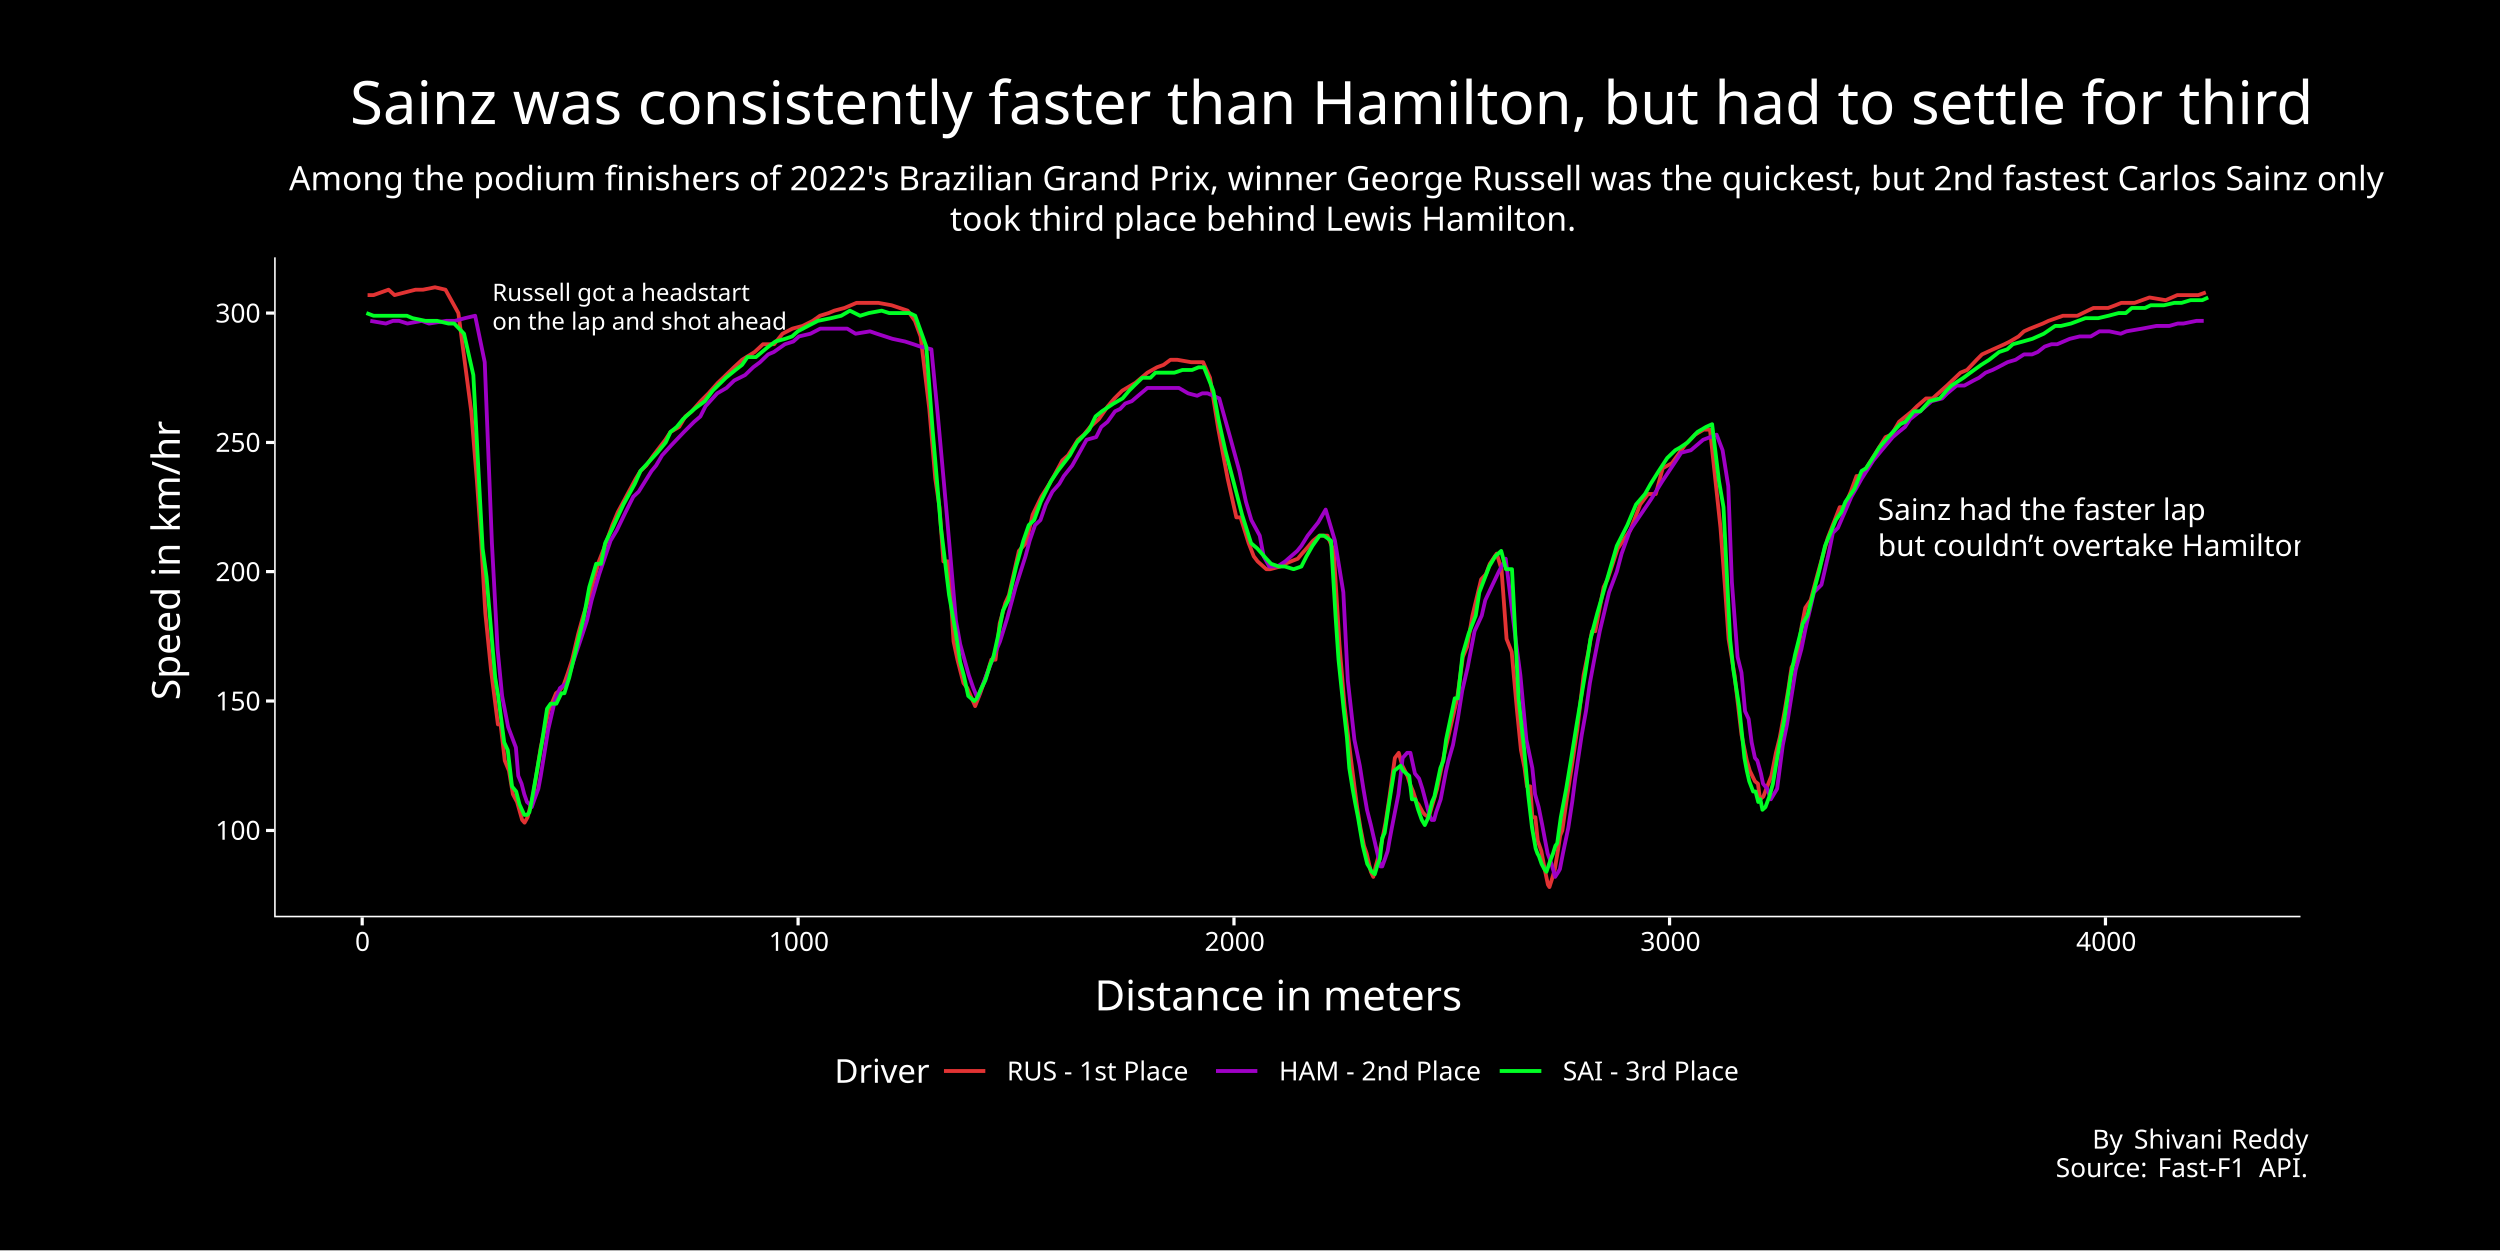
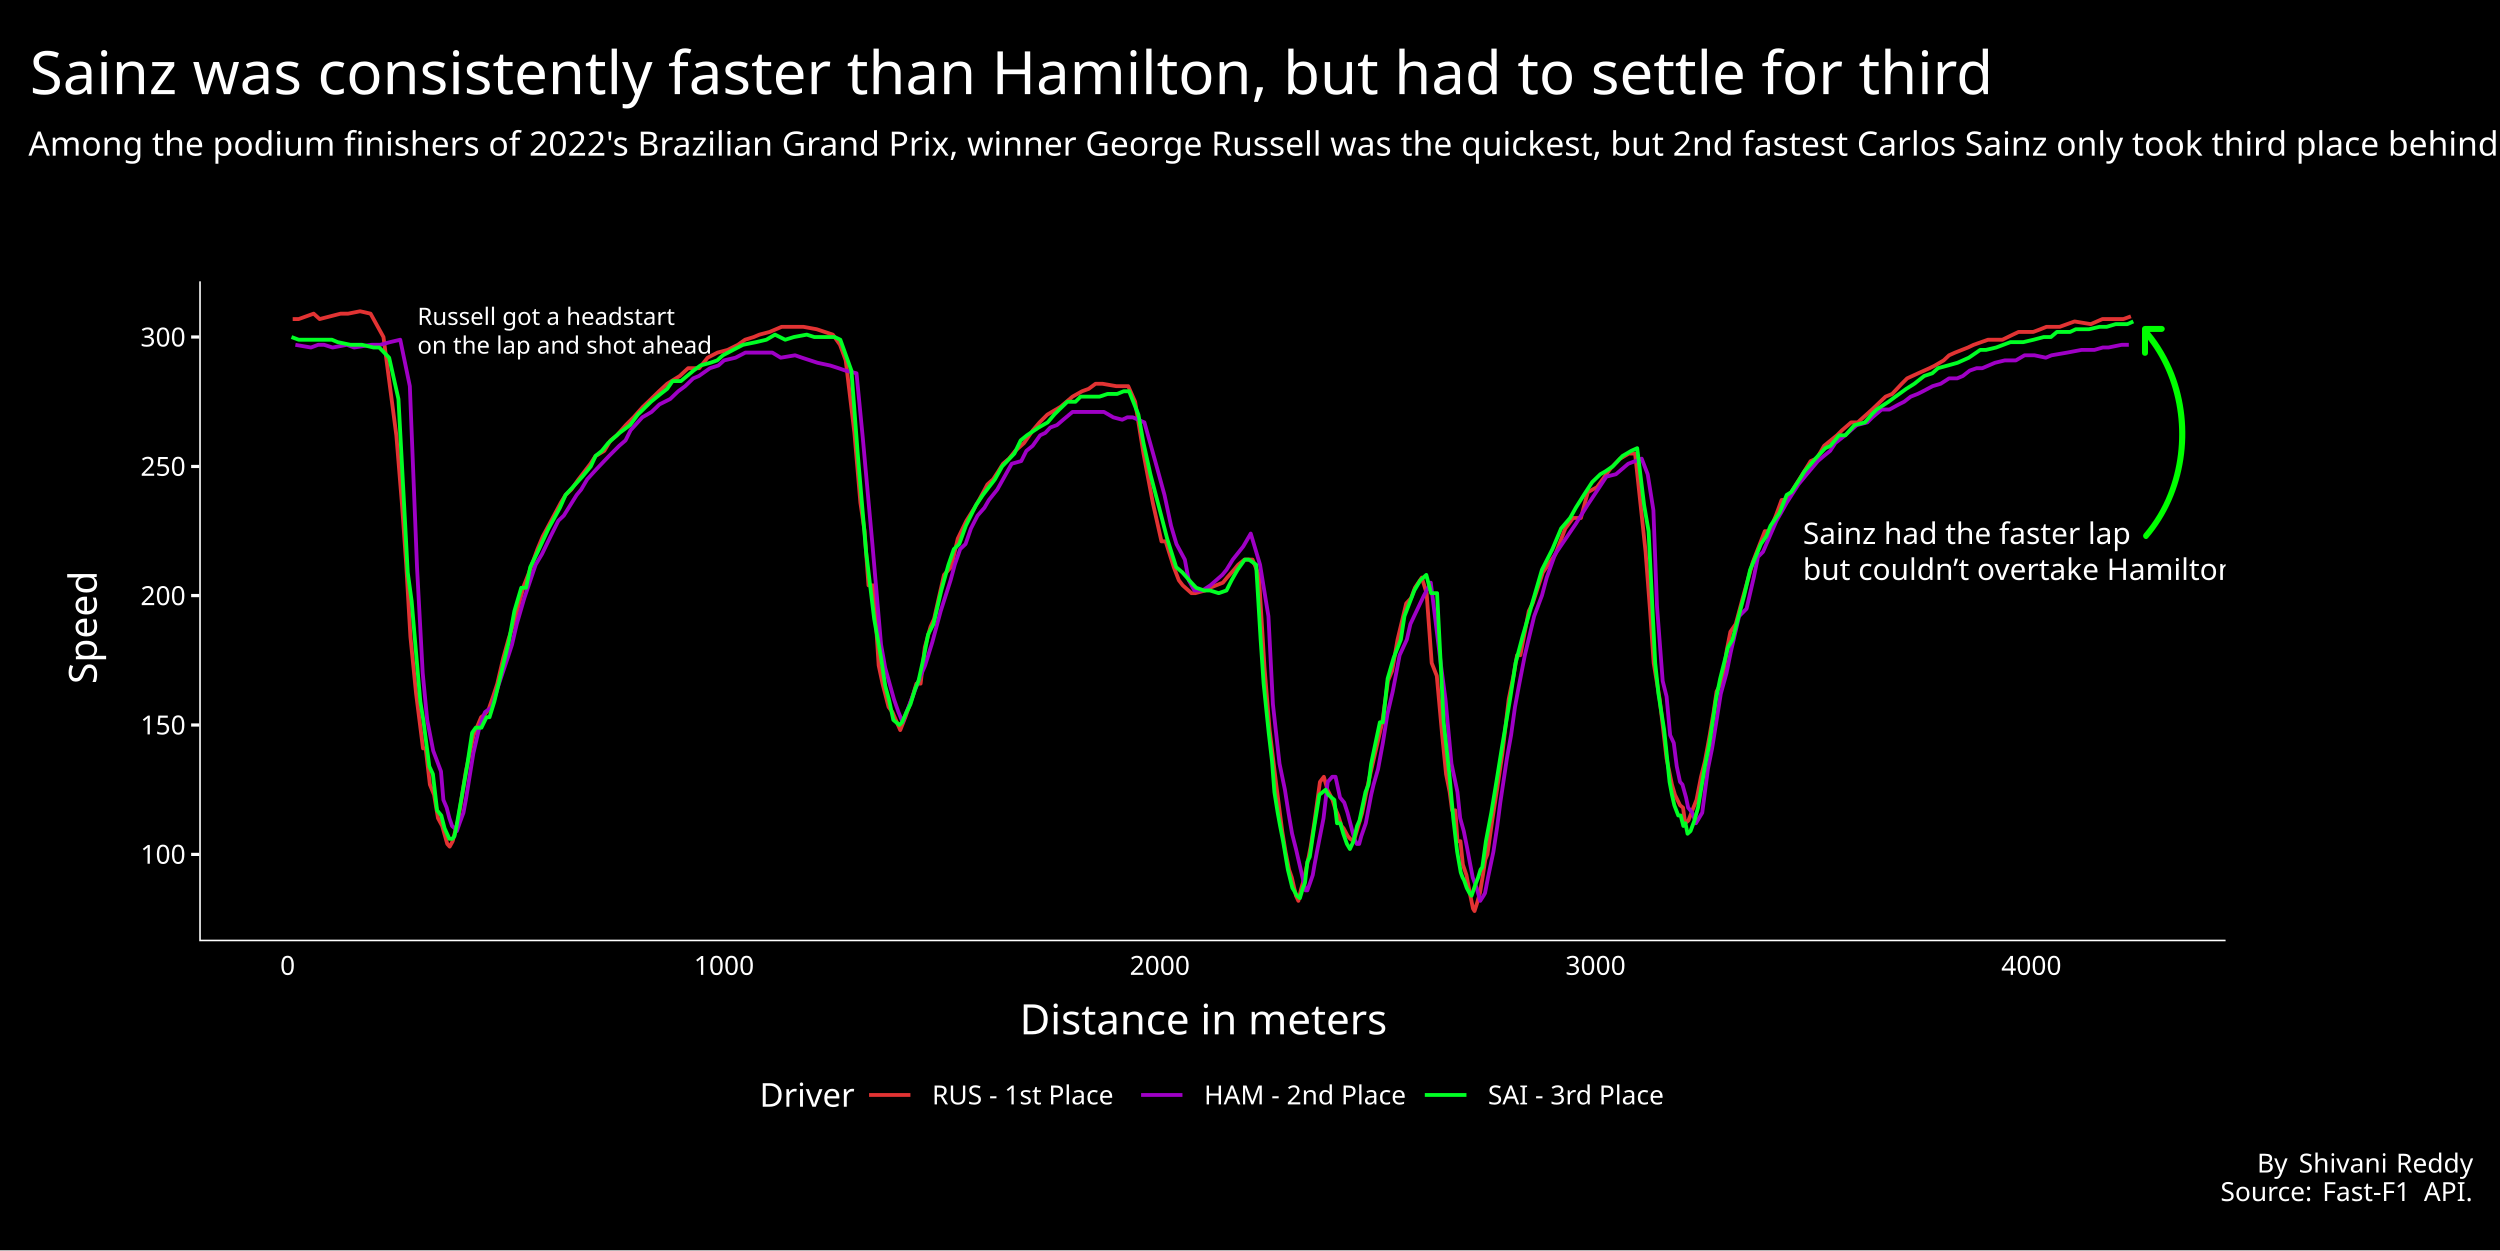
<svg xmlns="http://www.w3.org/2000/svg" xmlns:xlink="http://www.w3.org/1999/xlink" version="1.1" id="Layer_1" x="0px" y="0px" viewBox="0 0 834.5 417.3" style="enable-background:new 0 0 834.5 417.3;" xml:space="preserve">
  <style type="text/css">
- 	.st0{clip-path:url(#SVGID_00000040568637203530063140000015182431264482489517_);}
+ 	.st0{clip-path:url(#SVGID_00000134247291232619312570000016184459763628080042_);}
	.st1{stroke:#000000;stroke-width:1.24;stroke-linecap:round;stroke-linejoin:round;stroke-miterlimit:10;}
- 	.st2{clip-path:url(#SVGID_00000110446610021827633380000013545202671952751000_);}
+ 	.st2{clip-path:url(#SVGID_00000003805748557163088390000012288058340000633231_);}
	.st3{fill:none;stroke:#EBEBEB;stroke-width:0.53;stroke-linejoin:round;stroke-miterlimit:10;}
	.st4{fill:none;stroke:#EBEBEB;stroke-width:1.07;stroke-linejoin:round;stroke-miterlimit:10;}
	.st5{fill:none;stroke:#E23333;stroke-width:1.28;stroke-linejoin:round;stroke-miterlimit:10;}
	.st6{fill:none;stroke:#9F00C6;stroke-width:1.28;stroke-linejoin:round;stroke-miterlimit:10;}
	.st7{fill:none;stroke:#00FF24;stroke-width:1.28;stroke-linejoin:round;stroke-miterlimit:10;}
	.st8{fill:none;}
- 	.st9{enable-background:new    ;}
- 	.st10{fill:#FFFFFF;}
- 	.st11{font-family:'TitilliumWeb-Regular';}
- 	.st12{font-size:8.01px;}
- 	.st13{font-size:9.96px;}
- 	.st14{fill:none;stroke:#FFFFFF;stroke-width:1.07;stroke-linecap:round;stroke-linejoin:round;stroke-miterlimit:10;}
- 	.st15{clip-path:url(#SVGID_00000130644306201191155410000000007258441591236512_);}
- 	.st16{font-family:'ArialMT';}
- 	.st17{font-size:8.8px;}
- 	.st18{fill:none;stroke:#FFFFFF;stroke-width:1.07;stroke-linejoin:round;stroke-miterlimit:10;}
- 	.st19{font-size:11px;}
- 	.st20{font-size:11.23px;}
- 	.st21{font-family:'TitilliumWeb-SemiBold';}
- 	.st22{font-size:14px;}
- 	.st23{font-size:13px;}
- 	.st24{font-family:'TitilliumWeb-Bold';}
- 	.st25{font-size:20px;}
+ 	.st9{fill:#FFFFFF;}
+ 	.st10{font-family:'TitilliumWeb-Regular';}
+ 	.st11{font-size:8.01px;}
+ 	.st12{font-size:9.96px;}
+ 	.st13{fill:none;stroke:#FFFFFF;stroke-width:1.07;stroke-linecap:round;stroke-linejoin:round;stroke-miterlimit:10;}
+ 	.st14{font-family:'ArialMT';}
+ 	.st15{font-size:8.8px;}
+ 	.st16{fill:none;stroke:#FFFFFF;stroke-width:1.07;stroke-linejoin:round;stroke-miterlimit:10;}
+ 	.st17{font-size:11px;}
+ 	.st18{font-size:11.23px;}
+ 	.st19{font-family:'TitilliumWeb-SemiBold';}
+ 	.st20{font-size:14px;}
+ 	.st21{font-size:13px;}
+ 	.st22{font-family:'TitilliumWeb-Bold';}
+ 	.st23{font-size:20px;}
+ 	.st24{fill:#00FF00;}
</style>
-   <rect x="53.3" y="40.3" width="720" height="360" />
  <g>
    <g>
-       <defs>
-         <rect id="SVGID_1_" width="834.5" height="417.3" />
-       </defs>
-       <clipPath id="SVGID_00000119806551344847875870000000835440203124426143_">
-         <use xlink:href="#SVGID_1_" style="overflow:visible;" />
-       </clipPath>
-       <g style="clip-path:url(#SVGID_00000119806551344847875870000000835440203124426143_);">
-         <rect class="st1" width="834.5" height="417.3" />
+       <g>
+         <defs>
+           <rect id="SVGID_1_" x="0" width="834.5" height="417.3" />
+         </defs>
+         <clipPath id="SVGID_00000134217308679112337290000014884828888772502156_">
+           <use xlink:href="#SVGID_1_" style="overflow:visible;" />
+         </clipPath>
+         <g style="clip-path:url(#SVGID_00000134217308679112337290000014884828888772502156_);">
+           <rect x="0" class="st1" width="834.5" height="417.3" />
+         </g>
      </g>
    </g>
  </g>
  <g>
    <g>
-       <defs>
-         <rect id="SVGID_00000029758555193992349700000009693818769966897544_" x="91.5" y="85.9" width="676.4" height="220.3" />
-       </defs>
-       <clipPath id="SVGID_00000110445331765599880990000010216563830908967079_">
-         <use xlink:href="#SVGID_00000029758555193992349700000009693818769966897544_" style="overflow:visible;" />
-       </clipPath>
-       <g style="clip-path:url(#SVGID_00000110445331765599880990000010216563830908967079_);">
-         <rect x="91.5" y="85.9" width="676.4" height="220.3" />
-         <path class="st3" d="M767.9,298.7" />
-         <path class="st3" d="M91.5,298.7" />
-         <path class="st3" d="M767.9,255.6" />
-         <path class="st3" d="M91.5,255.6" />
-         <path class="st3" d="M767.9,212.4" />
-         <path class="st3" d="M91.5,212.4" />
-         <path class="st3" d="M767.9,169.3" />
-         <path class="st3" d="M91.5,169.3" />
-         <path class="st3" d="M767.9,126.1" />
-         <path class="st3" d="M91.5,126.1" />
-         <path class="st3" d="M193.7,85.9" />
-         <path class="st3" d="M193.7,306.2" />
-         <path class="st3" d="M339.1,85.9" />
-         <path class="st3" d="M339.1,306.2" />
-         <path class="st3" d="M484.6,85.9" />
-         <path class="st3" d="M484.6,306.2" />
-         <path class="st3" d="M630.1,85.9" />
-         <path class="st3" d="M630.1,306.2" />
-         <path class="st4" d="M767.9,277.2" />
-         <path class="st4" d="M91.5,277.2" />
-         <path class="st4" d="M767.9,234" />
-         <path class="st4" d="M91.5,234" />
-         <path class="st4" d="M767.9,190.8" />
-         <path class="st4" d="M91.5,190.8" />
-         <path class="st4" d="M767.9,147.7" />
-         <path class="st4" d="M91.5,147.7" />
-         <path class="st4" d="M767.9,104.5" />
-         <path class="st4" d="M91.5,104.5" />
-         <path class="st4" d="M120.9,85.9" />
-         <path class="st4" d="M120.9,306.2" />
-         <path class="st4" d="M266.4,85.9" />
-         <path class="st4" d="M266.4,306.2" />
-         <path class="st4" d="M411.9,85.9" />
-         <path class="st4" d="M411.9,306.2" />
-         <path class="st4" d="M557.3,85.9" />
-         <path class="st4" d="M557.3,306.2" />
-         <path class="st4" d="M702.8,85.9" />
-         <path class="st4" d="M702.8,306.2" />
-         <polyline class="st5" points="122.7,98.5 124.7,98.5 129.7,96.7 131.7,98.5 135.2,97.6 138.7,96.7 141.2,96.7 145.2,95.9      148.7,96.7 153,104.5 157.3,137.3 159.2,160.6 160.6,180.5 162,204.6 163.9,223.6 166.2,241.8 167.1,241.8 168.5,253.9      169.9,257.3 171.2,265.1 172.6,267.7 174.3,273.7 175.1,274.6 176.1,272.8 177.2,268.5 177.9,265.9 180.5,249.5 183.1,237.4      185.6,231.4 186.8,230.5 188.1,228.8 189.6,224.5 191,220.2 193,211.6 194.7,205.5 196.9,198.6 199.9,187.4 201.6,183.1      204.4,175.3 206.2,171 207.6,168.4 212.2,159.8 213.8,157.2 215.7,155.4 218.1,152 222.1,146.8 223.8,144.2 226.7,142.5      228.8,139 230.9,137.3 233.9,133.9 236.5,131.3 239.6,127.8 241.4,126.1 245,122.6 247.7,120.1 251.9,117.5 254.7,114.9      258.4,114.9 261.2,111.4 264.5,109.7 267.9,108.8 271.3,107.1 273.7,105.4 276.6,104.5 278.5,103.7 281.9,102.8 285.9,101.1      287.8,101.1 291.3,101.1 293.2,101.1 297.6,101.9 303,103.7 305.4,107.1 307.3,112.3 310.2,136.5 312.2,159.8 313.6,169.3      314.9,187.4 316.6,187.4 318.3,214.1 319.6,220.2 321.6,228 322.9,229.7 325.5,235.7 327.2,231.4 329.6,224.5 330.9,220.2      332.3,220.2 333.7,208.1 335.6,201.2 336.8,198.6 340.1,183.9 342.5,181.3 344.7,171.8 347.6,165.8 350.3,161.5 351.8,158.9      354.6,153.7 356.5,152 358.2,149.4 359.8,146.8 361.8,145.1 363.9,142.5 366.8,139.9 369.8,135.6 372,133 374.6,130.4 379,127.8      383,124.4 386.2,122.6 388.4,121.8 390.7,120.1 393,120.1 397.6,120.9 401.6,120.9 403.9,126.1 406.7,143.4 409.8,159.8      412.7,172.7 414.1,172.7 416.8,181.3 418.5,185.7 419.8,187.4 422.7,190 424,190 427.3,189.1 428.9,188.2 430.9,187.4      433.2,186.5 434.6,184.8 436.9,182.2 438.3,180.5 440.4,178.8 443.1,178.8 445.2,183.9 447.1,215 448.8,235.7 451,253.9      453,269.4 454.1,276.3 455.3,282.3 456.2,284.9 457.6,291 458.4,292.7 459.2,289.2 460.4,284.9 461.5,279.7 462.5,274.6      463.7,266.8 465.6,253 466.9,251.3 468.1,255.6 469.8,259 470.6,261.6 471.7,264.2 472.8,267.7 473.5,268.5 474.9,271.1      475.7,272 476.9,272.8 478.4,267.7 479.7,263.3 482,252.1 484,243.5 486.4,233.1 488.3,219.3 489.7,215.9 491.5,205.5      494.4,193.4 496,191.7 497.3,188.2 499.6,184.8 501.2,190 502.9,213.3 504.6,217.6 506.4,237.4 507.7,250.4 508.9,256.4      509.7,262.5 510.8,262.5 511.5,272.8 512.5,272.8 513.3,280.6 514.5,284.1 515.8,291 516.7,295.3 517.2,296.1 518,293.6      519,290.1 520,284.1 520.8,278.9 521.5,277.2 523.1,265.9 524.7,255.6 526.5,243.5 528.6,225.4 530.2,217.6 531.4,210.7      532.5,210.7 535.3,196 536.6,193.4 540,183.1 544.2,177 547.5,168.4 550.1,164.9 552.7,164.9 555,156.3 558.1,154.6 562.5,148.5      565.8,145.1 568.7,143.4 570.8,143.4 574.3,176.2 575.8,196 577,213.3 579,225.4 581.3,245.2 583.1,253.9 584.1,257.3      585.8,260.8 586.8,261.6 587.5,266.8 588.6,265.9 589.9,262.5 591.3,259 592.8,251.3 594.1,246.1 595.7,237.4 597,229.7      598,222.8 599.9,219.3 601.4,209 602.6,202.9 604.4,200.3 606.7,191.7 610.1,179.6 614.1,169.3 615.6,169.3 617.8,164.1      619.7,158.9 621.3,158.9 629.4,145.9 631.4,145.1 633.9,140.8 638.2,137.3 639.9,135.6 642.9,133 645.1,133 649.9,128.7      654.4,124.4 656.6,123.5 659.8,120.1 661.6,118.3 665.3,116.6 669.1,114.9 670.9,114 673.8,112.3 675.6,110.6 677.6,109.7      681.9,108 683.8,107.1 688.6,105.4 690.5,105.4 693.4,105.4 696.9,103.7 698.8,102.8 701.7,102.8 703.7,102.8 706.1,101.9      708.1,101.1 712.5,101.1 717.5,99.3 722.9,100.2 726.8,98.5 731.3,98.5 733.8,98.5 736.3,97.6    " />
-         <polyline class="st6" points="123.6,107.1 128.8,108 131.2,107.1 133.2,107.1 136,108 140.8,107.1 143.2,108 149,107.1      151.9,107.1 155.2,106.2 158.6,105.4 161.8,120.9 164.2,181.3 166.1,216.7 167.6,232.3 169.6,242.6 172.2,249.5 173,259      174.1,261.6 175,265.1 175.9,267.7 176.8,268.5 177.5,269.4 178.4,266.8 179.7,263.3 180.5,259 183,243.5 185.2,234 186.9,229.7      189.2,228 191.3,221 194.2,212.4 195.9,207.2 197.5,200.3 200,191.7 203.8,180.5 205.9,177 208.8,171 211.4,165.8 213.2,164.1      217.5,157.2 219,155.4 221,152 224.2,148.5 228.3,144.2 231.7,140.8 233.8,139 235.5,135.6 239.4,131.3 242.5,129.5 245.1,127      248.7,125.2 251.4,122.6 253.7,120.9 256.4,118.3 258.3,117.5 262,114.9 264.8,114 266.7,112.3 270.5,111.4 273.8,109.7      276.2,109.7 278.1,109.7 282.8,109.7 285.6,111.4 290.4,110.6 292.7,111.4 297.9,113.1 302.1,114 304.9,114.9 307.2,115.7      310.9,116.6 313,138.2 316.2,173.6 319.1,207.2 320.5,215 323.4,225.4 324.9,229.7 326.3,233.1 328.6,227.1 331.6,219.3      333.8,214.1 336.2,206.4 339,196 342.3,185.7 343.7,180.5 345.5,175.3 347.3,173.6 349.1,168.4 351.3,164.1 353.6,161.5      355.1,158.9 357.9,155.4 359.8,152 362.7,146.8 365.9,145.9 367.6,142.5 369.7,140.8 372.2,137.3 373.9,136.5 375.6,134.7      377.8,133.9 379.9,132.1 383,129.5 385.6,129.5 389.6,129.5 393.5,129.5 396.6,131.3 399.6,132.1 401.3,131.3 403.1,131.3      407,133 410.6,145.9 413.7,157.2 415.9,167.5 417.7,173.6 420.5,178.8 421.8,185.7 423.7,189.1 426.4,189.1 429,187.4 433,183.9      434.4,182.2 436.5,178.8 440,174.4 442.5,170.1 445.6,180.5 448.4,197.7 449.9,227.1 452.1,246.9 453.9,255.6 455.1,263.3      456.3,270.3 457.6,275.4 458.4,278.9 460,285.8 460.8,289.2 461.4,289.2 462.3,286.7 463.2,284.1 463.8,280.6 464.6,276.3      466.8,265.1 468.2,253 469.7,251.3 470.8,251.3 472.3,258.2 473.7,259.9 474.8,263.3 477.1,272 477.9,273.7 478.7,273.7      479.4,271.1 480.9,266.8 482.7,257.3 483.5,253.9 485,248.7 486.6,240 488.1,230.5 489.9,222.8 492.2,210.7 494.6,205.5      495.8,200.3 497.4,196.9 500.3,190.8 502.6,186.5 506,214.1 507.5,225.4 509.5,246.9 511.5,256.4 512.4,265.1 513.6,269.4      514.8,275.4 515.6,279.7 516.6,284.9 517.9,288.4 519.1,292.7 520.2,291 520.7,290.1 521.7,284.9 523.5,276.3 524.8,267.7      525.8,259.9 528,245.2 529.4,237.4 530.7,228 532,221 534,210.7 537.1,197.7 539.7,190.8 541.3,184.8 544.1,177 551.1,166.7      554.9,160.6 558.9,154.6 561.2,151.1 564.4,150.3 568.5,146.8 573,145.1 575,150.3 576.9,162.3 578.1,194.3 580,219.3      581.3,224.5 582.5,237.4 583.7,240 584.7,247.8 585.8,253 586.6,253.9 587.8,258.2 588.5,261.6 589.9,263.3 591.1,266.8      593.2,263.3 595.1,248.7 596.5,241.8 599.4,223.6 601.3,216.7 602.7,209.8 605.5,197.7 608,195.2 610.4,184.8 611.8,177.9      613.5,176.2 618,165.8 619.5,163.2 621.4,159.8 625.3,153.7 628.1,150.3 631.8,145.9 633.8,144.2 635.9,142.5 637.6,139.9      640.9,137.3 644.8,133.9 648.3,133 650,131.3 653.1,128.7 655.7,128.7 658.8,127 660.6,126.1 662.8,124.4 665.1,123.5      666.9,122.6 670.1,120.9 672.8,120.1 675.6,118.3 678.3,118.3 680.2,117.5 682.5,115.7 684.8,114.9 686.7,114.9 690.9,113.1      694.2,112.3 697.9,112.3 700.8,110.6 704.1,110.6 707.9,111.4 709.8,110.6 715,109.7 719.8,108.8 721.7,108.8 724.1,108.8      726.9,108 728.8,108 733.2,107.1 735.6,107.1    " />
-         <polyline class="st7" points="122.3,104.5 124.7,105.4 127.6,105.4 130,105.4 132.4,105.4 135.8,105.4 137.7,106.2 142,107.1      145.9,107.1 149.7,108 151.6,108 154.9,111.4 158,125.2 161.1,183.1 162.4,192.6 164.1,212.4 165.3,226.2 166.3,232.3      168.3,247.8 169.5,250.4 170.9,262.5 172.3,264.2 173.4,268.5 175,272 176,272 176.7,271.1 177.4,267.7 179.4,256.4 180.9,247.8      182.6,236.6 183.8,234.9 185.7,234.9 187.4,231.4 188.4,231.4 190,226.2 193.1,213.3 194.8,206.4 196.7,196 199,188.2      200.6,188.2 202,181.3 204.5,176.2 208.1,168.4 211.9,161.5 213.8,157.2 216.2,154.6 219.4,151.1 222.2,147.7 223.8,144.2      225.9,142.5 228,139.9 231.8,136.5 235.3,133.9 237.9,130.4 242.3,126.1 245.5,123.5 247.7,121.8 249.5,119.2 252.3,119.2      256.5,115.7 258.8,114 262.1,113.1 264.4,112.3 266.3,110.6 269.7,108.8 273,107.1 277.4,106.2 280.8,105.4 283.7,103.7      287.1,105.4 290,104.5 294.3,103.7 296.8,104.5 299.7,104.5 303.6,104.5 305.5,105.4 309.2,115.7 311.3,143.4 314.1,176.2      316.8,198.6 319.1,211.6 320.5,221 321.7,225.4 323.2,232.3 325.2,234 326.1,233.1 327.6,229.7 328.9,227.1 330.5,221.9      331.6,219.3 333.3,211.6 334.8,203.8 336.6,200.3 339.2,189.1 341.6,180.5 343.4,175.3 345.2,173.6 347.4,167.5 350.8,160.6      353.1,157.2 355.1,154.6 357.1,152 359.5,147.7 363.6,143.4 365.7,139 367.8,137.3 371.7,134.7 374.7,133 376.9,130.4      378.6,128.7 381.3,126.1 384,126.1 385.7,124.4 388.4,124.4 392,124.4 394.7,123.5 397.9,123.5 400.1,122.6 401.9,122.6      405,130.4 406.7,139.9 409,150.3 411.7,160.6 414.6,171.8 417.6,181.3 419.7,183.1 422.7,186.5 424.3,188.2 426.9,189.1      428.9,189.1 431.8,190 434.4,189.1 436.1,185.7 438.1,182.2 440.5,178.8 441.9,178.8 444.3,180.5 445.8,205.5 446.8,220.2      448.5,236.6 449.6,246.1 450.4,256.4 451.5,263.3 452.3,267.7 453.3,272.8 454.9,282.3 456.4,288.4 456.9,289.2 457.9,291      458.9,291.8 459.9,288.4 460.6,286.7 461.4,279.7 462.2,278 463.6,268.5 465.4,257.3 467.5,255.6 468.4,257.3 470.4,259      471.3,266.8 472.4,266.8 473.4,270.3 474.6,273.7 475.6,275.4 476.8,272.8 478,267.7 478.8,265.9 480.8,256.4 481.8,253.9      482.7,246.9 485.6,233.1 486.6,233.1 488.2,218.5 490.2,211.6 492.6,205.5 493.8,197.7 497.1,189.1 499.1,185.7 501.1,183.9      502.7,190 504.7,190 506.9,233.1 508.8,250.4 510.1,265.1 511.4,276.3 512.6,283.2 513.2,284.9 513.7,285.8 514.6,288.4      515.5,290.1 516.2,291 517.4,287.5 518.4,284.9 519.2,282.3 519.8,281.5 521,272.8 522.8,263.3 524.5,253 526.3,241.8      529.2,224.5 530.9,213.3 533.2,204.6 539.7,182.2 543.2,175.3 546.1,168.4 549.1,164.9 551,161.5 553.7,157.2 556.5,152.9      559.2,150.3 560.8,149.4 563.3,147.7 566.6,144.2 569.5,142.5 571.5,141.6 573.8,160.6 575.3,169.3 577.5,213.3 578.6,223.6      580.5,235.7 582.3,253 583.1,257.3 583.9,260.8 585.2,264.2 586,264.2 586.9,267.7 587.6,266.8 588.3,270.3 589.3,269.4      590.6,265.9 591.8,261.6 594.1,247.8 595.5,240.9 597.8,225.4 599.2,218.5 601.8,208.1 603.3,205.5 607.2,190.8 609.2,182.2      612.8,173.6 614.6,171 616,167.5 619,163.2 621.4,157.2 622.9,156.3 625.7,152 627.3,149.4 631,145.1 634.3,141.6 636,140.8      638.9,137.3 641,137.3 644,133.9 647.5,133 649.7,130.4 651.4,128.7 655.4,126.1 657.7,124.4 661.3,121.8 664,120.1 667.3,117.5      670,116.6 671.9,114.9 675.2,114 678.4,113.1 682.2,111.4 686,108.8 687.9,108.8 691.3,108 693.7,107.1 696.1,106.2 700.4,106.2      703.8,105.4 707.2,104.5 709.6,104.5 711.6,102.8 716,102.8 717.9,101.9 722.3,101.9 725.8,101.1 728.2,101.1 731.2,100.2      735.1,100.2 737.1,99.3    " />
-         <rect x="164.3" y="93.7" class="st8" width="107.9" height="52.5" />
-         <text transform="matrix(1 0 0 1 164.3315 100.4565)" class="st9">
-           <tspan x="0" y="0" class="st10 st11 st12">Russell got a headstart  </tspan>
-           <tspan x="0" y="9.6" class="st10 st11 st12">on the lap and shot ahead </tspan>
-         </text>
-         <rect x="683.5" y="184.9" class="st8" width="107.3" height="46.8" />
-         <text transform="matrix(1 0 0 1 626.8024 173.5836)" class="st9">
-           <tspan x="0" y="0" class="st10 st11 st13">Sainz had the faster lap </tspan>
-           <tspan x="0" y="12" class="st10 st11 st13">but couldn’t overtake Hamilton</tspan>
-         </text>
-         <polyline class="st14" points="767.9,306.2 91.5,306.2 91.5,85.9    " />
+       <g>
+         <defs>
+           <rect id="SVGID_00000031929038178837204730000009163924643405648821_" x="66.5" y="93.9" width="676.4" height="220.3" />
+         </defs>
+         <clipPath id="SVGID_00000132766877612869495980000003928140831329896625_">
+           <use xlink:href="#SVGID_00000031929038178837204730000009163924643405648821_" style="overflow:visible;" />
+         </clipPath>
+         <g style="clip-path:url(#SVGID_00000132766877612869495980000003928140831329896625_);">
+           <rect x="66.5" y="93.9" width="676.4" height="220.3" />
+           <path class="st3" d="M742.9,306.7" />
+           <path class="st3" d="M66.5,306.7" />
+           <path class="st3" d="M742.9,263.6" />
+           <path class="st3" d="M66.5,263.6" />
+           <path class="st3" d="M742.9,220.4" />
+           <path class="st3" d="M66.5,220.4" />
+           <path class="st3" d="M742.9,177.3" />
+           <path class="st3" d="M66.5,177.3" />
+           <path class="st3" d="M742.9,134.1" />
+           <path class="st3" d="M66.5,134.1" />
+           <path class="st3" d="M168.7,93.9" />
+           <path class="st3" d="M168.7,314.2" />
+           <path class="st3" d="M314.1,93.9" />
+           <path class="st3" d="M314.1,314.2" />
+           <path class="st3" d="M459.6,93.9" />
+           <path class="st3" d="M459.6,314.2" />
+           <path class="st3" d="M605.1,93.9" />
+           <path class="st3" d="M605.1,314.2" />
+           <path class="st4" d="M742.9,285.2" />
+           <path class="st4" d="M66.5,285.2" />
+           <path class="st4" d="M742.9,242" />
+           <path class="st4" d="M66.5,242" />
+           <path class="st4" d="M742.9,198.8" />
+           <path class="st4" d="M66.5,198.8" />
+           <path class="st4" d="M742.9,155.7" />
+           <path class="st4" d="M66.5,155.7" />
+           <path class="st4" d="M742.9,112.5" />
+           <path class="st4" d="M66.5,112.5" />
+           <path class="st4" d="M95.9,93.9" />
+           <path class="st4" d="M95.9,314.2" />
+           <path class="st4" d="M241.4,93.9" />
+           <path class="st4" d="M241.4,314.2" />
+           <path class="st4" d="M386.9,93.9" />
+           <path class="st4" d="M386.9,314.2" />
+           <path class="st4" d="M532.3,93.9" />
+           <path class="st4" d="M532.3,314.2" />
+           <path class="st4" d="M677.8,93.9" />
+           <path class="st4" d="M677.8,314.2" />
+           <polyline class="st5" points="97.7,106.5 99.7,106.5 104.7,104.7 106.7,106.5 110.2,105.6 113.7,104.7 116.2,104.7 120.2,103.9       123.7,104.7 128,112.5 132.3,145.3 134.2,168.6 135.6,188.5 137,212.6 138.9,231.6 141.2,249.8 142.1,249.8 143.5,261.9       144.9,265.3 146.2,273.1 147.6,275.7 149.3,281.7 150.1,282.6 151.1,280.8 152.2,276.5 152.9,273.9 155.5,257.5 158.1,245.4       160.6,239.4 161.8,238.5 163.1,236.8 164.6,232.5 166,228.2 168,219.6 169.7,213.5 171.9,206.6 174.9,195.4 176.6,191.1       179.4,183.3 181.2,179 182.6,176.4 187.2,167.8 188.8,165.2 190.7,163.4 193.1,160 197.1,154.8 198.8,152.2 201.7,150.5       203.8,147 205.9,145.3 208.9,141.9 211.5,139.3 214.6,135.8 216.4,134.1 220,130.6 222.7,128.1 226.9,125.5 229.7,122.9       233.4,122.9 236.2,119.4 239.5,117.7 242.9,116.8 246.3,115.1 248.7,113.4 251.6,112.5 253.5,111.7 256.9,110.8 260.9,109.1       262.8,109.1 266.3,109.1 268.2,109.1 272.6,109.9 278,111.7 280.4,115.1 282.3,120.3 285.2,144.5 287.2,167.8 288.6,177.3       289.9,195.4 291.6,195.4 293.3,222.1 294.6,228.2 296.6,236 297.9,237.7 300.5,243.7 302.2,239.4 304.6,232.5 305.9,228.2       307.3,228.2 308.7,216.1 310.6,209.2 311.8,206.6 315.1,191.9 317.5,189.3 319.7,179.8 322.6,173.8 325.3,169.5 326.8,166.9       329.6,161.7 331.5,160 333.2,157.4 334.8,154.8 336.8,153.1 338.9,150.5 341.8,147.9 344.8,143.6 347,141 349.6,138.4       354,135.8 358,132.4 361.2,130.6 363.4,129.8 365.7,128.1 368,128.1 372.6,128.9 376.6,128.9 378.9,134.1 381.7,151.4       384.8,167.8 387.7,180.7 389.1,180.7 391.8,189.3 393.5,193.7 394.8,195.4 397.7,198 399,198 402.3,197.1 403.9,196.2       405.9,195.4 408.2,194.5 409.6,192.8 411.9,190.2 413.3,188.5 415.4,186.8 418.1,186.8 420.2,191.9 422.1,223 423.8,243.7       426,261.9 428,277.4 429.1,284.3 430.3,290.3 431.2,292.9 432.6,299 433.4,300.7 434.2,297.2 435.4,292.9 436.5,287.7       437.5,282.6 438.7,274.8 440.6,261 441.9,259.3 443.1,263.6 444.8,267 445.6,269.6 446.7,272.2 447.8,275.7 448.5,276.5       449.9,279.1 450.7,280 451.9,280.8 453.4,275.7 454.7,271.3 457,260.1 459,251.5 461.4,241.1 463.3,227.3 464.7,223.9       466.5,213.5 469.4,201.4 471,199.7 472.3,196.2 474.6,192.8 476.2,198 477.9,221.3 479.6,225.6 481.4,245.4 482.7,258.4       483.9,264.4 484.7,270.5 485.8,270.5 486.5,280.8 487.5,280.8 488.3,288.6 489.5,292.1 490.8,299 491.7,303.3 492.2,304.1       493,301.6 494,298.1 495,292.1 495.8,286.9 496.5,285.2 498.1,273.9 499.7,263.6 501.5,251.5 503.6,233.4 505.2,225.6       506.4,218.7 507.5,218.7 510.3,204 511.6,201.4 515,191.1 519.2,185 522.5,176.4 525.1,172.9 527.7,172.9 530,164.3       533.1,162.6 537.5,156.5 540.8,153.1 543.7,151.4 545.8,151.4 549.3,184.2 550.8,204 552,221.3 554,233.4 556.3,253.2       558.1,261.9 559.1,265.3 560.8,268.8 561.8,269.6 562.5,274.8 563.6,273.9 564.9,270.5 566.3,267 567.8,259.3 569.1,254.1       570.7,245.4 572,237.7 573,230.8 574.9,227.3 576.4,217 577.6,210.9 579.4,208.3 581.7,199.7 585.1,187.6 589.1,177.3       590.6,177.3 592.8,172.1 594.7,166.9 596.3,166.9 604.4,153.9 606.4,153.1 608.9,148.8 613.2,145.3 614.9,143.6 617.9,141       620.1,141 624.9,136.7 629.4,132.4 631.6,131.5 634.8,128.1 636.6,126.3 640.3,124.6 644.1,122.9 645.9,122 648.8,120.3       650.6,118.6 652.6,117.7 656.9,116 658.8,115.1 663.6,113.4 665.5,113.4 668.4,113.4 671.9,111.7 673.8,110.8 676.7,110.8       678.7,110.8 681.1,109.9 683.1,109.1 687.5,109.1 692.5,107.3 697.9,108.2 701.8,106.5 706.3,106.5 708.8,106.5 711.3,105.6           " />
+           <polyline class="st6" points="98.6,115.1 103.8,116 106.2,115.1 108.2,115.1 111,116 115.8,115.1 118.2,116 124,115.1       126.9,115.1 130.2,114.2 133.6,113.4 136.8,128.9 139.2,189.3 141.1,224.7 142.6,240.3 144.6,250.6 147.2,257.5 148,267       149.1,269.6 150,273.1 150.9,275.7 151.8,276.5 152.5,277.4 153.4,274.8 154.7,271.3 155.5,267 158,251.5 160.2,242       161.9,237.7 164.2,236 166.3,229 169.2,220.4 170.9,215.2 172.5,208.3 175,199.7 178.8,188.5 180.9,185 183.8,179 186.4,173.8       188.2,172.1 192.5,165.2 194,163.4 196,160 199.2,156.5 203.3,152.2 206.7,148.8 208.8,147 210.5,143.6 214.4,139.3       217.5,137.5 220.1,135 223.7,133.2 226.4,130.6 228.7,128.9 231.4,126.3 233.3,125.5 237,122.9 239.8,122 241.7,120.3       245.5,119.4 248.8,117.7 251.2,117.7 253.1,117.7 257.8,117.7 260.6,119.4 265.4,118.6 267.7,119.4 272.9,121.1 277.1,122       279.9,122.9 282.2,123.7 285.9,124.6 288,146.2 291.2,181.6 294.1,215.2 295.5,223 298.4,233.4 299.9,237.7 301.3,241.1       303.6,235.1 306.6,227.3 308.8,222.1 311.2,214.4 314,204 317.3,193.7 318.7,188.5 320.5,183.3 322.3,181.6 324.1,176.4       326.3,172.1 328.6,169.5 330.1,166.9 332.9,163.4 334.8,160 337.7,154.8 340.9,153.9 342.6,150.5 344.7,148.8 347.2,145.3       348.9,144.5 350.6,142.7 352.8,141.9 354.9,140.1 358,137.5 360.6,137.5 364.6,137.5 368.5,137.5 371.6,139.3 374.6,140.1       376.3,139.3 378.1,139.3 382,141 385.6,153.9 388.7,165.2 390.9,175.5 392.7,181.6 395.5,186.8 396.8,193.7 398.7,197.1       401.4,197.1 404,195.4 408,191.9 409.4,190.2 411.5,186.8 415,182.4 417.5,178.1 420.6,188.5 423.4,205.7 424.9,235.1       427.1,254.9 428.9,263.6 430.1,271.3 431.3,278.3 432.6,283.4 433.4,286.9 435,293.8 435.8,297.2 436.4,297.2 437.3,294.7       438.2,292.1 438.8,288.6 439.6,284.3 441.8,273.1 443.2,261 444.7,259.3 445.8,259.3 447.3,266.2 448.7,267.9 449.8,271.3       452.1,280 452.9,281.7 453.7,281.7 454.4,279.1 455.9,274.8 457.7,265.3 458.5,261.9 460,256.7 461.6,248 463.1,238.5       464.9,230.8 467.2,218.7 469.6,213.5 470.8,208.3 472.4,204.9 475.3,198.8 477.6,194.5 481,222.1 482.5,233.4 484.5,254.9       486.5,264.4 487.4,273.1 488.6,277.4 489.8,283.4 490.6,287.7 491.6,292.9 492.9,296.4 494.1,300.7 495.2,299 495.7,298.1       496.7,292.9 498.5,284.3 499.8,275.7 500.8,267.9 503,253.2 504.4,245.4 505.7,236 507,229 509,218.7 512.1,205.7 514.7,198.8       516.3,192.8 519.1,185 526.1,174.7 529.9,168.6 533.9,162.6 536.2,159.1 539.4,158.3 543.5,154.8 548,153.1 550,158.3       551.9,170.3 553.1,202.3 555,227.3 556.3,232.5 557.5,245.4 558.7,248 559.7,255.8 560.8,261 561.6,261.9 562.8,266.2       563.5,269.6 564.9,271.3 566.1,274.8 568.2,271.3 570.1,256.7 571.5,249.8 574.4,231.6 576.3,224.7 577.7,217.8 580.5,205.7       583,203.2 585.4,192.8 586.8,185.9 588.5,184.2 593,173.8 594.5,171.2 596.4,167.8 600.3,161.7 603.1,158.3 606.8,153.9       608.8,152.2 610.9,150.5 612.6,147.9 615.9,145.3 619.8,141.9 623.3,141 625,139.3 628.1,136.7 630.7,136.7 633.8,135       635.6,134.1 637.8,132.4 640.1,131.5 641.9,130.6 645.1,128.9 647.8,128.1 650.6,126.3 653.3,126.3 655.2,125.5 657.5,123.7       659.8,122.9 661.7,122.9 665.9,121.1 669.2,120.3 672.9,120.3 675.8,118.6 679.1,118.6 682.9,119.4 684.8,118.6 690,117.7       694.8,116.8 696.7,116.8 699.1,116.8 701.9,116 703.8,116 708.2,115.1 710.6,115.1     " />
+           <polyline class="st7" points="97.3,112.5 99.7,113.4 102.6,113.4 105,113.4 107.4,113.4 110.8,113.4 112.7,114.2 117,115.1       120.9,115.1 124.7,116 126.6,116 129.9,119.4 133,133.2 136.1,191.1 137.4,200.6 139.1,220.4 140.3,234.2 141.3,240.3       143.3,255.8 144.5,258.4 145.9,270.5 147.3,272.2 148.4,276.5 150,280 151,280 151.7,279.1 152.4,275.7 154.4,264.4       155.9,255.8 157.6,244.6 158.8,242.9 160.7,242.9 162.4,239.4 163.4,239.4 165,234.2 168.1,221.3 169.8,214.4 171.7,204       174,196.2 175.6,196.2 177,189.3 179.5,184.2 183.1,176.4 186.9,169.5 188.8,165.2 191.2,162.6 194.4,159.1 197.2,155.7       198.8,152.2 200.9,150.5 203,147.9 206.8,144.5 210.3,141.9 212.9,138.4 217.3,134.1 220.5,131.5 222.7,129.8 224.5,127.2       227.3,127.2 231.5,123.7 233.8,122 237.1,121.1 239.4,120.3 241.3,118.6 244.7,116.8 248,115.1 252.4,114.2 255.8,113.4       258.7,111.7 262.1,113.4 265,112.5 269.3,111.7 271.8,112.5 274.7,112.5 278.6,112.5 280.5,113.4 284.2,123.7 286.3,151.4       289.1,184.2 291.8,206.6 294.1,219.6 295.5,229 296.7,233.4 298.2,240.3 300.2,242 301.1,241.1 302.6,237.7 303.9,235.1       305.5,229.9 306.6,227.3 308.3,219.6 309.8,211.8 311.6,208.3 314.2,197.1 316.6,188.5 318.4,183.3 320.2,181.6 322.4,175.5       325.8,168.6 328.1,165.2 330.1,162.6 332.1,160 334.5,155.7 338.6,151.4 340.7,147 342.8,145.3 346.7,142.7 349.7,141       351.9,138.4 353.6,136.7 356.3,134.1 359,134.1 360.7,132.4 363.4,132.4 367,132.4 369.7,131.5 372.9,131.5 375.1,130.6       376.9,130.6 380,138.4 381.7,147.9 384,158.3 386.7,168.6 389.6,179.8 392.6,189.3 394.7,191.1 397.7,194.5 399.3,196.2       401.9,197.1 403.9,197.1 406.8,198 409.4,197.1 411.1,193.7 413.1,190.2 415.5,186.8 416.9,186.8 419.3,188.5 420.8,213.5       421.8,228.2 423.5,244.6 424.6,254.1 425.4,264.4 426.5,271.3 427.3,275.7 428.3,280.8 429.9,290.3 431.4,296.4 431.9,297.2       432.9,299 433.9,299.8 434.9,296.4 435.6,294.7 436.4,287.7 437.2,286 438.6,276.5 440.4,265.3 442.5,263.6 443.4,265.3       445.4,267 446.3,274.8 447.4,274.8 448.4,278.3 449.6,281.7 450.6,283.4 451.8,280.8 453,275.7 453.8,273.9 455.8,264.4       456.8,261.9 457.7,254.9 460.6,241.1 461.6,241.1 463.2,226.5 465.2,219.6 467.6,213.5 468.8,205.7 472.1,197.1 474.1,193.7       476.1,191.9 477.7,198 479.7,198 481.9,241.1 483.8,258.4 485.1,273.1 486.4,284.3 487.6,291.2 488.2,292.9 488.7,293.8       489.6,296.4 490.5,298.1 491.2,299 492.4,295.5 493.4,292.9 494.2,290.3 494.8,289.5 496,280.8 497.8,271.3 499.5,261       501.3,249.8 504.2,232.5 505.9,221.3 508.2,212.6 514.7,190.2 518.2,183.3 521.1,176.4 524.1,172.9 526,169.5 528.7,165.2       531.5,160.9 534.2,158.3 535.8,157.4 538.3,155.7 541.6,152.2 544.5,150.5 546.5,149.6 548.8,168.6 550.3,177.3 552.5,221.3       553.6,231.6 555.5,243.7 557.3,261 558.1,265.3 558.9,268.8 560.2,272.2 561,272.2 561.9,275.7 562.6,274.8 563.3,278.3       564.3,277.4 565.6,273.9 566.8,269.6 569.1,255.8 570.5,248.9 572.8,233.4 574.2,226.5 576.8,216.1 578.3,213.5 582.2,198.8       584.2,190.2 587.8,181.6 589.6,179 591,175.5 594,171.2 596.4,165.2 597.9,164.3 600.7,160 602.3,157.4 606,153.1 609.3,149.6       611,148.8 613.9,145.3 616,145.3 619,141.9 622.5,141 624.7,138.4 626.4,136.7 630.4,134.1 632.7,132.4 636.3,129.8 639,128.1       642.3,125.5 645,124.6 646.9,122.9 650.2,122 653.4,121.1 657.2,119.4 661,116.8 662.9,116.8 666.3,116 668.7,115.1       671.1,114.2 675.4,114.2 678.8,113.4 682.2,112.5 684.6,112.5 686.6,110.8 691,110.8 692.9,109.9 697.3,109.9 700.8,109.1       703.2,109.1 706.2,108.2 710.1,108.2 712.1,107.3     " />
+           <rect x="139.3" y="101.7" class="st8" width="107.9" height="52.5" />
+           <text transform="matrix(1 0 0 1 139.3315 108.4565)" class="st9 st10 st11">Russell got a headstart  </text>
+           <text transform="matrix(1 0 0 1 139.3315 118.0565)" class="st9 st10 st11">on the lap and shot ahead </text>
+           <rect x="658.5" y="192.9" class="st8" width="107.3" height="46.8" />
+           <text transform="matrix(1 0 0 1 601.8024 181.5836)" class="st9 st10 st12">Sainz had the faster lap </text>
+           <text transform="matrix(1 0 0 1 601.8024 193.5836)" class="st9 st10 st12">but couldn’t overtake Hamilton</text>
+           <polyline class="st13" points="742.9,314.2 66.5,314.2 66.5,93.9     " />
+         </g>
      </g>
    </g>
  </g>
+   <rect x="28.3" y="48.3" class="st8" width="720" height="360" />
  <g>
-     <defs>
-       <rect id="SVGID_00000005235752436955260770000011535143179875411600_" x="53.3" y="40.3" width="720" height="360" />
-     </defs>
-     <clipPath id="SVGID_00000088829771233148522760000009947489429425001151_">
-       <use xlink:href="#SVGID_00000005235752436955260770000011535143179875411600_" style="overflow:visible;" />
-     </clipPath>
-     <g style="clip-path:url(#SVGID_00000088829771233148522760000009947489429425001151_);">
-       <rect x="71.9" y="272.8" class="st8" width="14.7" height="10.4" />
-       <text transform="matrix(1 0 0 1 71.8878 280.3128)" class="st10 st16 st17">100</text>
-       <rect x="71.9" y="229.6" class="st8" width="14.7" height="10.4" />
-       <text transform="matrix(1 0 0 1 71.8878 237.1527)" class="st10 st16 st17">150</text>
-       <rect x="71.9" y="186.4" class="st8" width="14.7" height="10.4" />
-       <text transform="matrix(1 0 0 1 71.8878 193.9823)" class="st10 st16 st17">200</text>
-       <rect x="71.9" y="143.3" class="st8" width="14.7" height="10.4" />
-       <text transform="matrix(1 0 0 1 71.8878 150.8226)" class="st10 st16 st17">250</text>
-       <rect x="71.9" y="100.1" class="st8" width="14.7" height="10.4" />
-       <text transform="matrix(1 0 0 1 71.8878 107.6624)" class="st10 st16 st17">300</text>
-       <line class="st18" x1="88.8" y1="277.2" x2="91.5" y2="277.2" />
-       <line class="st18" x1="88.8" y1="234" x2="91.5" y2="234" />
-       <line class="st18" x1="88.8" y1="190.8" x2="91.5" y2="190.8" />
-       <line class="st18" x1="88.8" y1="147.7" x2="91.5" y2="147.7" />
-       <line class="st18" x1="88.8" y1="104.5" x2="91.5" y2="104.5" />
-       <line class="st18" x1="120.9" y1="308.9" x2="120.9" y2="306.2" />
-       <line class="st18" x1="266.4" y1="308.9" x2="266.4" y2="306.2" />
-       <line class="st18" x1="411.9" y1="308.9" x2="411.9" y2="306.2" />
-       <line class="st18" x1="557.3" y1="308.9" x2="557.3" y2="306.2" />
-       <line class="st18" x1="702.8" y1="308.9" x2="702.8" y2="306.2" />
-       <rect x="118.5" y="309.9" class="st8" width="4.9" height="10.4" />
-       <text transform="matrix(1 0 0 1 118.4933 317.4027)" class="st10 st16 st17">0</text>
-       <rect x="256.6" y="309.9" class="st8" width="19.6" height="10.4" />
-       <text transform="matrix(1 0 0 1 256.612 317.4027)" class="st10 st16 st17">1000</text>
-       <rect x="402.1" y="309.9" class="st8" width="19.6" height="10.4" />
-       <text transform="matrix(1 0 0 1 402.0729 317.4027)" class="st10 st16 st17">2000</text>
-       <rect x="547.5" y="309.9" class="st8" width="19.6" height="10.4" />
-       <text transform="matrix(1 0 0 1 547.5427 317.4027)" class="st10 st16 st17">3000</text>
-       <rect x="693" y="309.9" class="st8" width="19.6" height="10.4" />
-       <text transform="matrix(1 0 0 1 693.0027 317.4027)" class="st10 st16 st17">4000</text>
-       <rect x="384.1" y="320.5" class="st8" width="91.1" height="13" />
-       <rect x="57.3" y="160.9" class="st8" width="13" height="70.3" />
-       <rect x="273.1" y="343.4" width="313.2" height="28.2" />
-       <text transform="matrix(1 0 0 1 278.5405 361.4324)" class="st10 st16 st19">Driver</text>
-       <rect x="313.4" y="348.9" width="17.3" height="17.3" />
-       <line class="st5" x1="315.1" y1="357.5" x2="328.9" y2="357.5" />
-       <rect x="404.2" y="348.9" width="17.3" height="17.3" />
-       <line class="st6" x1="405.9" y1="357.5" x2="419.7" y2="357.5" />
-       <rect x="498.9" y="348.9" width="17.3" height="17.3" />
-       <line class="st7" x1="500.6" y1="357.5" x2="514.5" y2="357.5" />
-       <text transform="matrix(1 0 0 1 336.1105 360.6424)" class="st10 st16 st17">RUS - 1st Place</text>
-       <text transform="matrix(1 0 0 1 426.9205 360.6424)" class="st10 st16 st17">HAM - 2nd Place</text>
-       <text transform="matrix(1 0 0 1 521.6605 360.6424)" class="st10 st16 st17">SAI - 3rd Place</text>
-       <rect x="123.4" y="43" class="st8" width="605" height="23.7" />
-       <rect x="698.4" y="375.9" class="st8" width="71.9" height="10.4" />
-       <text transform="matrix(1 0 0 1 698.4011 383.4027)" class="st10 st16 st17">By</text>
-       <text transform="matrix(1 0 0 1 708.7012 383.4027)" class="st10 st16 st17"> </text>
-       <text transform="matrix(1 0 0 1 712.3011 383.4027)" class="st10 st16 st17">Shivani</text>
-       <text transform="matrix(1 0 0 1 741.2012 383.4027)" class="st10 st16 st17"> </text>
-       <text transform="matrix(1 0 0 1 744.8011 383.4027)" class="st10 st16 st17">Reddy</text>
-       <rect x="686.2" y="385.4" class="st8" width="84.6" height="10.4" />
-       <text transform="matrix(1 0 0 1 686.1852 392.9027)" class="st10 st16 st17">Source:</text>
-       <text transform="matrix(1 0 0 1 716.4851 392.9027)" class="st10 st16 st17"> </text>
-       <text transform="matrix(1 0 0 1 720.1852 392.9027)" class="st10 st16 st17">Fast-F1</text>
-       <text transform="matrix(1 0 0 1 750.4851 392.9027)" class="st10 st16 st17"> </text>
-       <text transform="matrix(1 0 0 1 754.0852 392.9027)" class="st10 st16 st17">API.</text>
-     </g>
+     <rect x="46.9" y="280.8" class="st8" width="14.7" height="10.4" />
+     <text transform="matrix(1 0 0 1 46.8878 288.3128)" class="st9 st14 st15">100</text>
+     <rect x="46.9" y="237.6" class="st8" width="14.7" height="10.4" />
+     <text transform="matrix(1 0 0 1 46.8878 245.1527)" class="st9 st14 st15">150</text>
+     <rect x="46.9" y="194.4" class="st8" width="14.7" height="10.4" />
+     <text transform="matrix(1 0 0 1 46.8878 201.9823)" class="st9 st14 st15">200</text>
+     <rect x="46.9" y="151.3" class="st8" width="14.7" height="10.4" />
+     <text transform="matrix(1 0 0 1 46.8878 158.8226)" class="st9 st14 st15">250</text>
+     <rect x="46.9" y="108.1" class="st8" width="14.7" height="10.4" />
+     <text transform="matrix(1 0 0 1 46.8878 115.6624)" class="st9 st14 st15">300</text>
+     <line class="st16" x1="63.8" y1="285.2" x2="66.5" y2="285.2" />
+     <line class="st16" x1="63.8" y1="242" x2="66.5" y2="242" />
+     <line class="st16" x1="63.8" y1="198.8" x2="66.5" y2="198.8" />
+     <line class="st16" x1="63.8" y1="155.7" x2="66.5" y2="155.7" />
+     <line class="st16" x1="63.8" y1="112.5" x2="66.5" y2="112.5" />
+     <rect x="93.5" y="317.9" class="st8" width="4.9" height="10.4" />
+     <text transform="matrix(1 0 0 1 93.4933 325.4027)" class="st9 st14 st15">0</text>
+     <rect x="231.6" y="317.9" class="st8" width="19.6" height="10.4" />
+     <text transform="matrix(1 0 0 1 231.612 325.4027)" class="st9 st14 st15">1000</text>
+     <rect x="377.1" y="317.9" class="st8" width="19.6" height="10.4" />
+     <text transform="matrix(1 0 0 1 377.0729 325.4027)" class="st9 st14 st15">2000</text>
+     <rect x="522.5" y="317.9" class="st8" width="19.6" height="10.4" />
+     <text transform="matrix(1 0 0 1 522.5427 325.4027)" class="st9 st14 st15">3000</text>
+     <rect x="668" y="317.9" class="st8" width="19.6" height="10.4" />
+     <text transform="matrix(1 0 0 1 668.0027 325.4027)" class="st9 st14 st15">4000</text>
+     <rect x="359.1" y="328.5" class="st8" width="91.1" height="13" />
+     <rect x="32.3" y="168.9" class="st8" width="13" height="70.3" />
+     <rect x="248.1" y="351.4" width="313.2" height="28.2" />
+     <text transform="matrix(1 0 0 1 253.5405 369.4324)" class="st9 st14 st17">Driver</text>
+     <rect x="288.4" y="356.9" width="17.3" height="17.3" />
+     <line class="st5" x1="290.1" y1="365.5" x2="303.9" y2="365.5" />
+     <rect x="379.2" y="356.9" width="17.3" height="17.3" />
+     <line class="st6" x1="380.9" y1="365.5" x2="394.7" y2="365.5" />
+     <rect x="473.9" y="356.9" width="17.3" height="17.3" />
+     <line class="st7" x1="475.6" y1="365.5" x2="489.5" y2="365.5" />
+     <text transform="matrix(1 0 0 1 311.1105 368.6424)" class="st9 st14 st15">RUS - 1st Place</text>
+     <text transform="matrix(1 0 0 1 401.9205 368.6424)" class="st9 st14 st15">HAM - 2nd Place</text>
+     <text transform="matrix(1 0 0 1 496.6605 368.6424)" class="st9 st14 st15">SAI - 3rd Place</text>
+     <rect x="98.4" y="51" class="st8" width="605" height="23.7" />
+     <rect x="753.4" y="383.9" class="st8" width="71.9" height="10.4" />
+     <text transform="matrix(1 0 0 1 753.4011 391.4027)" class="st9 st14 st15">By</text>
+     <text transform="matrix(1 0 0 1 763.7012 391.4027)" class="st9 st14 st15"> </text>
+     <text transform="matrix(1 0 0 1 767.3011 391.4027)" class="st9 st14 st15">Shivani</text>
+     <text transform="matrix(1 0 0 1 796.2012 391.4027)" class="st9 st14 st15"> </text>
+     <text transform="matrix(1 0 0 1 799.8011 391.4027)" class="st9 st14 st15">Reddy</text>
+     <rect x="741.2" y="393.4" class="st8" width="84.6" height="10.4" />
+     <text transform="matrix(1 0 0 1 741.1852 400.9027)" class="st9 st14 st15">Source:</text>
+     <text transform="matrix(1 0 0 1 771.4851 400.9027)" class="st9 st14 st15"> </text>
+     <text transform="matrix(1 0 0 1 775.1852 400.9027)" class="st9 st14 st15">Fast-F1</text>
+     <text transform="matrix(1 0 0 1 805.4851 400.9027)" class="st9 st14 st15"> </text>
+     <text transform="matrix(1 0 0 1 809.0852 400.9027)" class="st9 st14 st15">API.</text>
  </g>
  <g>
-     <rect x="91.5" y="54" class="st8" width="636.9" height="25.1" />
-     <text transform="matrix(1 0 0 1 96.4795 63.5107)">
-       <tspan x="0" y="0" class="st10 st11 st20">Among the podium finishers of 2022's Brazilian Grand Prix, winner George Russell was the quickest, but 2nd fastest Carlos Sainz only </tspan>
-       <tspan x="220.6" y="13.5" class="st10 st11 st20">took third place behind Lewis Hamilton.</tspan>
-     </text>
+     <rect x="4.5" y="42.5" class="st8" width="636.9" height="25.1" />
+     <text transform="matrix(1 0 0 1 9.4795 51.9607)" class="st9 st10 st18">Among the podium finishers of 2022's Brazilian Grand Prix, winner George Russell was the quickest, but 2nd fastest Carlos Sainz only took third place behind Lewis Hamilton. </text>
  </g>
  <g>
-     <rect x="102.8" y="325.5" class="st8" width="636.9" height="25.1" />
-     <text transform="matrix(1 0 0 1 365.3597 337.2695)" class="st10 st21 st22">Distance in meters</text>
+     <rect x="77.8" y="333.5" class="st8" width="636.9" height="25.1" />
+     <text transform="matrix(1 0 0 1 340.3597 345.2695)" class="st9 st19 st20">Distance in meters</text>
  </g>
  <g>
-     <text transform="matrix(6.123234e-17 -1 1 6.123234e-17 60.0294 233.7207)" class="st10 st21 st23">Speed in km/hr</text>
+     <text transform="matrix(6.123234e-17 -1 1 6.123234e-17 32.3001 228.2998)" class="st9 st19 st21">Speed</text>
  </g>
  <g>
-     <rect x="102.8" y="24.6" class="st8" width="636.9" height="25.1" />
-     <text transform="matrix(1 0 0 1 116.8318 41.4094)" class="st10 st24 st25">Sainz was consistently faster than Hamilton, but had to settle for third</text>
+     <rect x="-4.1" y="14.6" class="st8" width="636.9" height="25.1" />
+     <text transform="matrix(1 0 0 1 9.9645 31.4286)" class="st9 st22 st23">Sainz was consistently faster than Hamilton, but had to settle for third</text>
  </g>
+   <path class="st24" d="M725.7,124.6c-2-5-4.7-9.7-8.1-13.8h4c0.5,0,1-0.5,1-1c0-0.5-0.4-1-1-1H716c-0.2,0-0.4,0.1-0.6,0.2  c0,0-0.1,0-0.1,0.1c0,0,0,0,0,0c-0.1,0.1-0.2,0.2-0.2,0.3c-0.1,0.1-0.1,0.3-0.1,0.4v8c0,1.3,2,1.3,2,0v-4.4  c11.1,14.3,13.3,34.6,6.7,51.3c-1.9,4.9-4.7,9.5-8.1,13.5c-0.8,1,0.6,2.4,1.4,1.4C729.8,164.6,732.8,142.7,725.7,124.6z" />
</svg>
